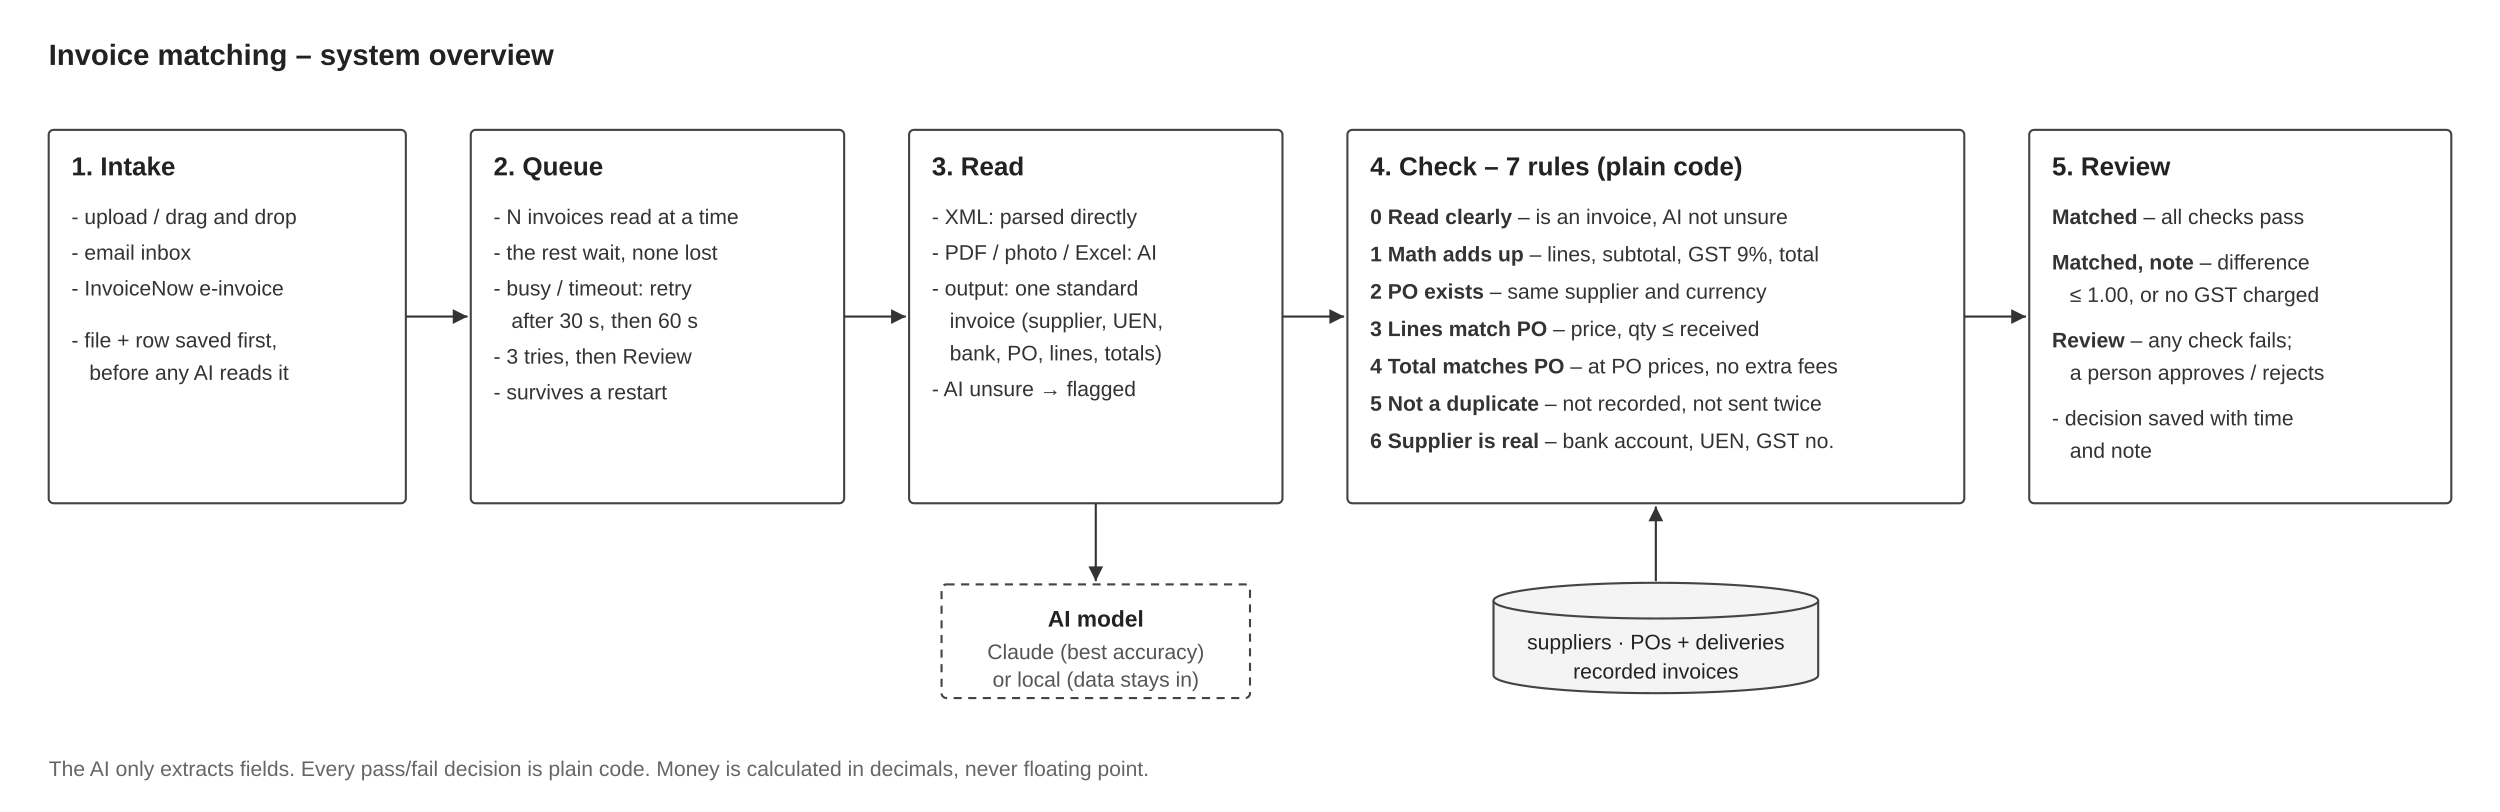
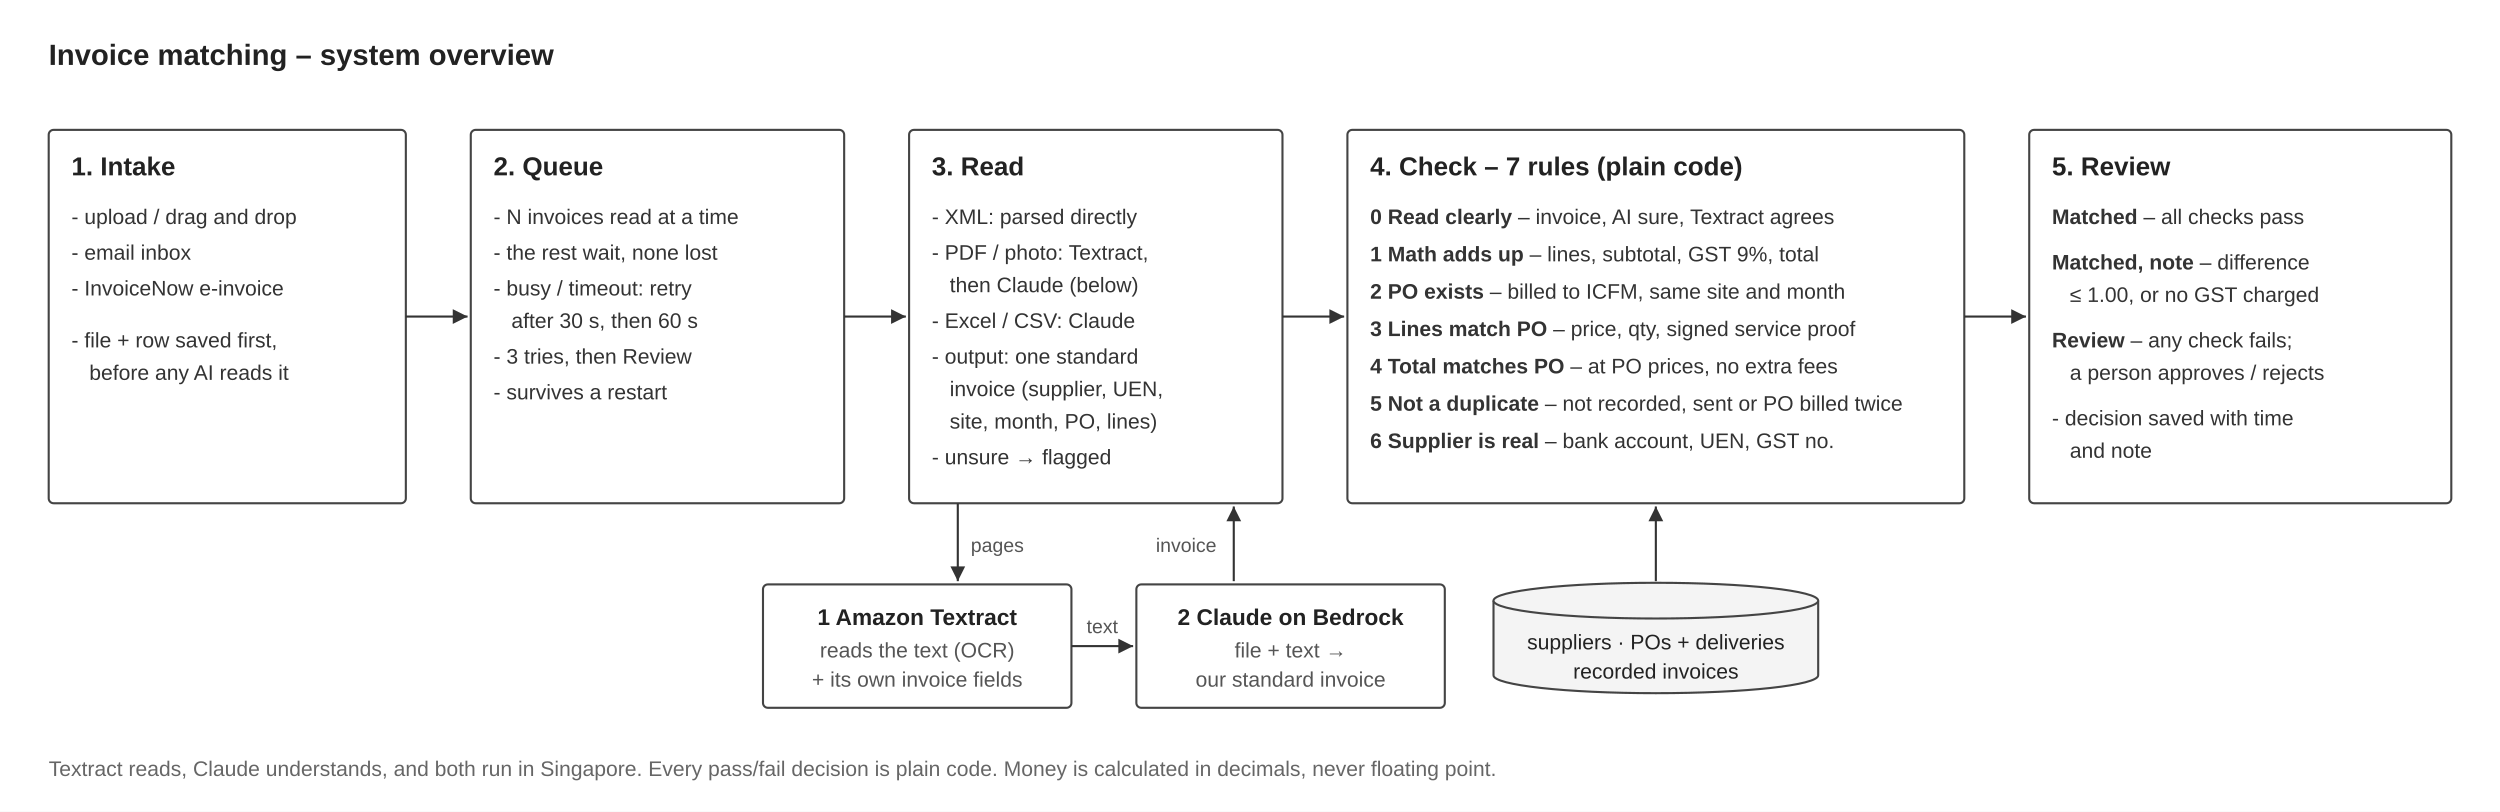
<svg xmlns="http://www.w3.org/2000/svg" width="1540" height="500" viewBox="0 0 1540 500" font-family="Arial, Helvetica, sans-serif">
  <defs>
    <marker id="arr" viewBox="0 0 10 10" refX="10" refY="5" markerWidth="7" markerHeight="7" orient="auto">
      <path d="M0,0 L10,5 L0,10 z" fill="#333" />
    </marker>
  </defs>
  <rect width="1540" height="500" fill="#fff" />
  <text x="30" y="40" font-size="18" font-weight="bold" fill="#222">Invoice matching – system overview</text>
  <g fill="#fff" stroke="#444" stroke-width="1.3">
    <rect x="30" y="80" width="220" height="230" rx="3" />
    <rect x="290" y="80" width="230" height="230" rx="3" />
    <rect x="560" y="80" width="230" height="230" rx="3" />
    <rect x="830" y="80" width="380" height="230" rx="3" />
    <rect x="1250" y="80" width="260" height="230" rx="3" />
  </g>
  <text x="44" y="108" font-size="16" font-weight="bold" fill="#222">1. Intake</text>
  <g font-size="13" fill="#333">
    <text x="44" y="138">- upload / drag and drop</text>
    <text x="44" y="160">- email inbox</text>
    <text x="44" y="182">- InvoiceNow e-invoice</text>
    <text x="44" y="214">- file + row saved first,</text>
    <text x="55" y="234">before any AI reads it</text>
  </g>
  <text x="304" y="108" font-size="16" font-weight="bold" fill="#222">2. Queue</text>
  <g font-size="13" fill="#333">
    <text x="304" y="138">- N invoices read at a time</text>
    <text x="304" y="160">- the rest wait, none lost</text>
    <text x="304" y="182">- busy / timeout: retry</text>
    <text x="315" y="202">after 30 s, then 60 s</text>
    <text x="304" y="224">- 3 tries, then Review</text>
    <text x="304" y="246">- survives a restart</text>
  </g>
  <text x="574" y="108" font-size="16" font-weight="bold" fill="#222">3. Read</text>
  <g font-size="13" fill="#333">
    <text x="574" y="138">- XML: parsed directly</text>
-     <text x="574" y="160">- PDF / photo / Excel: AI</text>
-     <text x="574" y="182">- output: one standard</text>
-     <text x="585" y="202">invoice (supplier, UEN,</text>
-     <text x="585" y="222">bank, PO, lines, totals)</text>
-     <text x="574" y="244">- AI unsure → flagged</text>
+     <text x="574" y="160">- PDF / photo: Textract,</text>
+     <text x="585" y="180">then Claude (below)</text>
+     <text x="574" y="202">- Excel / CSV: Claude</text>
+     <text x="574" y="224">- output: one standard</text>
+     <text x="585" y="244">invoice (supplier, UEN,</text>
+     <text x="585" y="264">site, month, PO, lines)</text>
+     <text x="574" y="286">- unsure → flagged</text>
  </g>
  <text x="844" y="108" font-size="16" font-weight="bold" fill="#222">4. Check – 7 rules (plain code)</text>
  <g font-size="13" fill="#333">
    <text x="844" y="138">
-       <tspan font-weight="bold">0  Read clearly</tspan>  – is an invoice, AI not unsure</text>
+       <tspan font-weight="bold">0  Read clearly</tspan>  – invoice, AI sure, Textract agrees</text>
    <text x="844" y="161">
      <tspan font-weight="bold">1  Math adds up</tspan>  – lines, subtotal, GST 9%, total</text>
    <text x="844" y="184">
-       <tspan font-weight="bold">2  PO exists</tspan>  – same supplier and currency</text>
+       <tspan font-weight="bold">2  PO exists</tspan>  – billed to ICFM, same site and month</text>
    <text x="844" y="207">
-       <tspan font-weight="bold">3  Lines match PO</tspan>  – price, qty ≤ received</text>
+       <tspan font-weight="bold">3  Lines match PO</tspan>  – price, qty, signed service proof</text>
    <text x="844" y="230">
      <tspan font-weight="bold">4  Total matches PO</tspan>  – at PO prices, no extra fees</text>
    <text x="844" y="253">
-       <tspan font-weight="bold">5  Not a duplicate</tspan>  – not recorded, not sent twice</text>
+       <tspan font-weight="bold">5  Not a duplicate</tspan>  – not recorded, sent or PO billed twice</text>
    <text x="844" y="276">
      <tspan font-weight="bold">6  Supplier is real</tspan>  – bank account, UEN, GST no.</text>
  </g>
  <text x="1264" y="108" font-size="16" font-weight="bold" fill="#222">5. Review</text>
  <g font-size="13" fill="#333">
    <text x="1264" y="138">
      <tspan font-weight="bold">Matched</tspan> – all checks pass</text>
    <text x="1264" y="166">
      <tspan font-weight="bold">Matched, note</tspan> – difference</text>
    <text x="1275" y="186">≤ 1.00, or no GST charged</text>
    <text x="1264" y="214">
      <tspan font-weight="bold">Review</tspan> – any check fails;</text>
    <text x="1275" y="234">a person approves / rejects</text>
    <text x="1264" y="262">- decision saved with time</text>
    <text x="1275" y="282">and note</text>
  </g>
  <g stroke="#333" stroke-width="1.3" marker-end="url(#arr)">
    <line x1="250" y1="195" x2="288" y2="195" />
    <line x1="520" y1="195" x2="558" y2="195" />
    <line x1="790" y1="195" x2="828" y2="195" />
    <line x1="1210" y1="195" x2="1248" y2="195" />
  </g>
-   <line x1="675" y1="310" x2="675" y2="358" stroke="#333" stroke-width="1.3" marker-end="url(#arr)" />
-   <rect x="580" y="360" width="190" height="70" rx="3" fill="#fff" stroke="#444" stroke-width="1.3" stroke-dasharray="5 4" />
-   <text x="675" y="386" font-size="14" font-weight="bold" fill="#222" text-anchor="middle">AI model</text>
-   <text x="675" y="406" font-size="13" fill="#555" text-anchor="middle">Claude (best accuracy)</text>
-   <text x="675" y="423" font-size="13" fill="#555" text-anchor="middle">or local (data stays in)</text>
+   <line x1="590" y1="310" x2="590" y2="358" stroke="#333" stroke-width="1.3" marker-end="url(#arr)" />
+   <text x="598" y="340" font-size="12" fill="#555">pages</text>
+   <rect x="470" y="360" width="190" height="76" rx="3" fill="#fff" stroke="#444" stroke-width="1.3" />
+   <text x="565" y="385" font-size="14" font-weight="bold" fill="#222" text-anchor="middle">1  Amazon Textract</text>
+   <text x="565" y="405" font-size="13" fill="#555" text-anchor="middle">reads the text (OCR)</text>
+   <text x="565" y="423" font-size="13" fill="#555" text-anchor="middle">+ its own invoice fields</text>
+   <line x1="660" y1="398" x2="698" y2="398" stroke="#333" stroke-width="1.3" marker-end="url(#arr)" />
+   <text x="679" y="390" font-size="12" fill="#555" text-anchor="middle">text</text>
+   <rect x="700" y="360" width="190" height="76" rx="3" fill="#fff" stroke="#444" stroke-width="1.3" />
+   <text x="795" y="385" font-size="14" font-weight="bold" fill="#222" text-anchor="middle">2  Claude on Bedrock</text>
+   <text x="795" y="405" font-size="13" fill="#555" text-anchor="middle">file + text →</text>
+   <text x="795" y="423" font-size="13" fill="#555" text-anchor="middle">our standard invoice</text>
+   <line x1="760" y1="358" x2="760" y2="312" stroke="#333" stroke-width="1.3" marker-end="url(#arr)" />
+   <text x="712" y="340" font-size="12" fill="#555">invoice</text>
  <line x1="1020" y1="358" x2="1020" y2="312" stroke="#333" stroke-width="1.3" marker-end="url(#arr)" />
  <g stroke="#444" stroke-width="1.3" fill="#f4f4f4">
    <path d="M920,370 v46 a100,11 0 0 0 200,0 v-46" />
    <ellipse cx="1020" cy="370" rx="100" ry="11" />
  </g>
  <text x="1020" y="400" font-size="13" fill="#222" text-anchor="middle">suppliers · POs + deliveries</text>
  <text x="1020" y="418" font-size="13" fill="#222" text-anchor="middle">recorded invoices</text>
-   <text x="30" y="478" font-size="13" fill="#666">The AI only extracts fields. Every pass/fail decision is plain code. Money is calculated in decimals, never floating point.</text>
+   <text x="30" y="478" font-size="13" fill="#666">Textract reads, Claude understands, and both run in Singapore. Every pass/fail decision is plain code. Money is calculated in decimals, never floating point.</text>
</svg>
